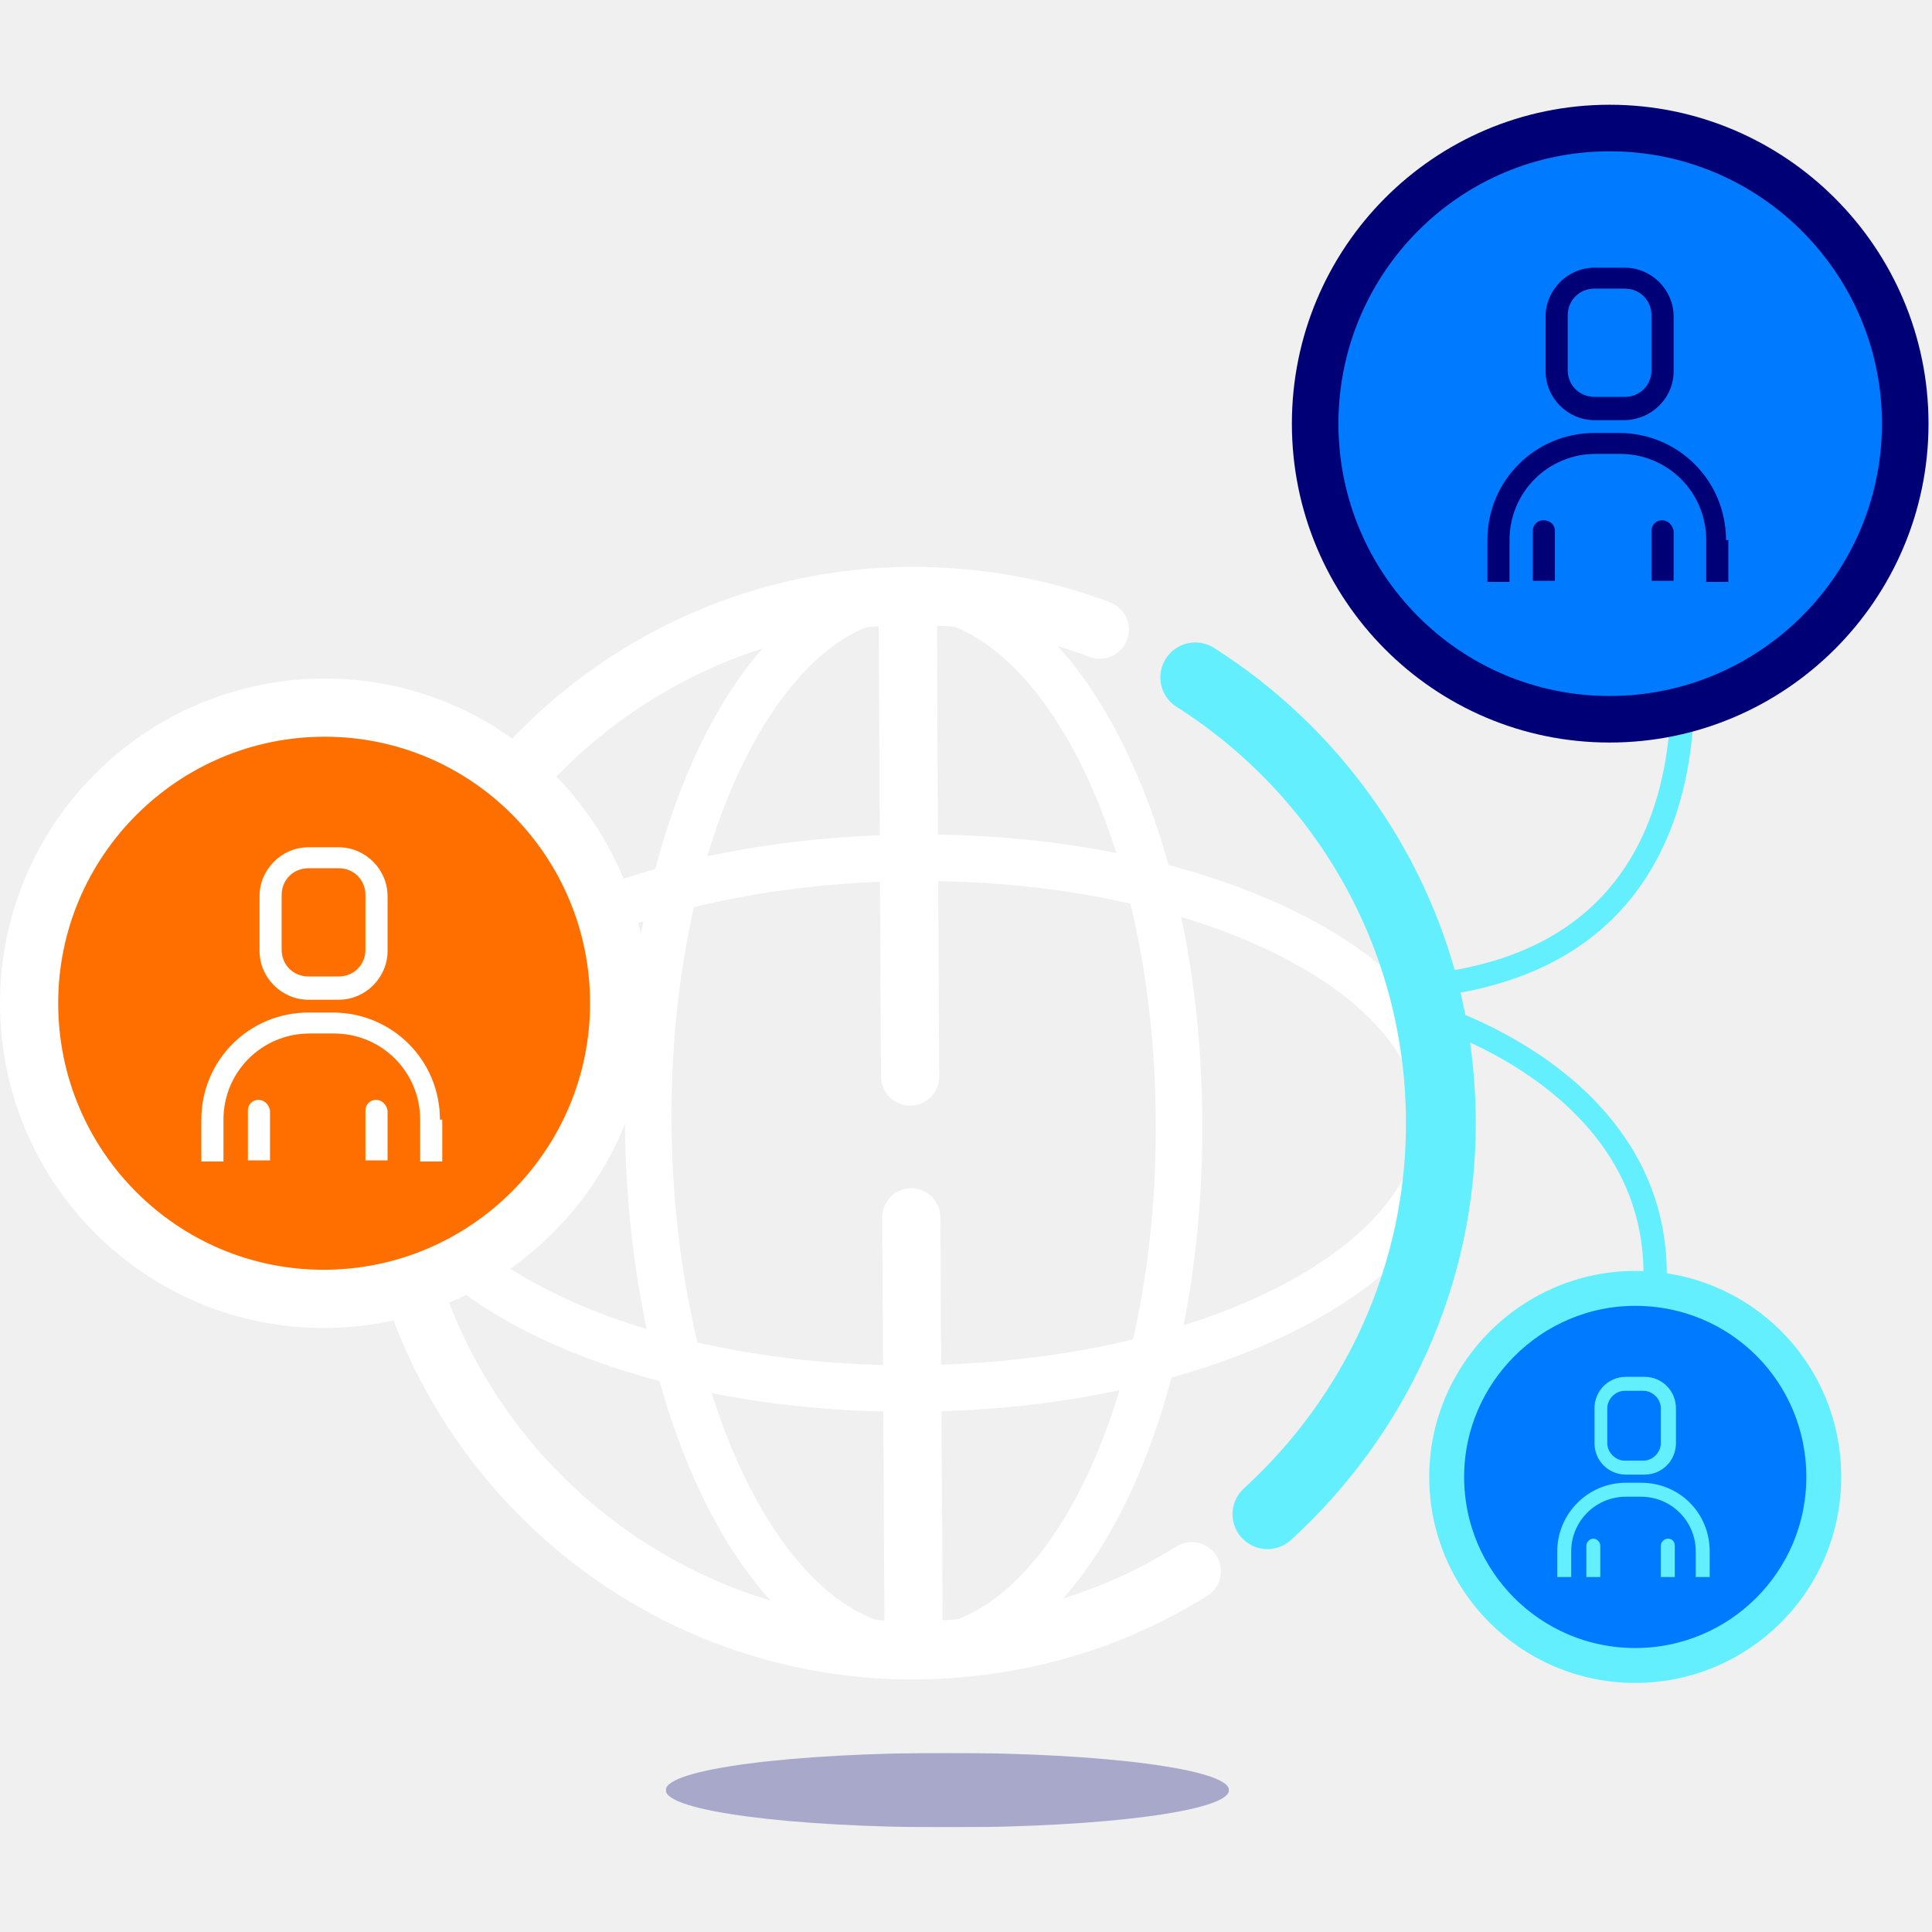
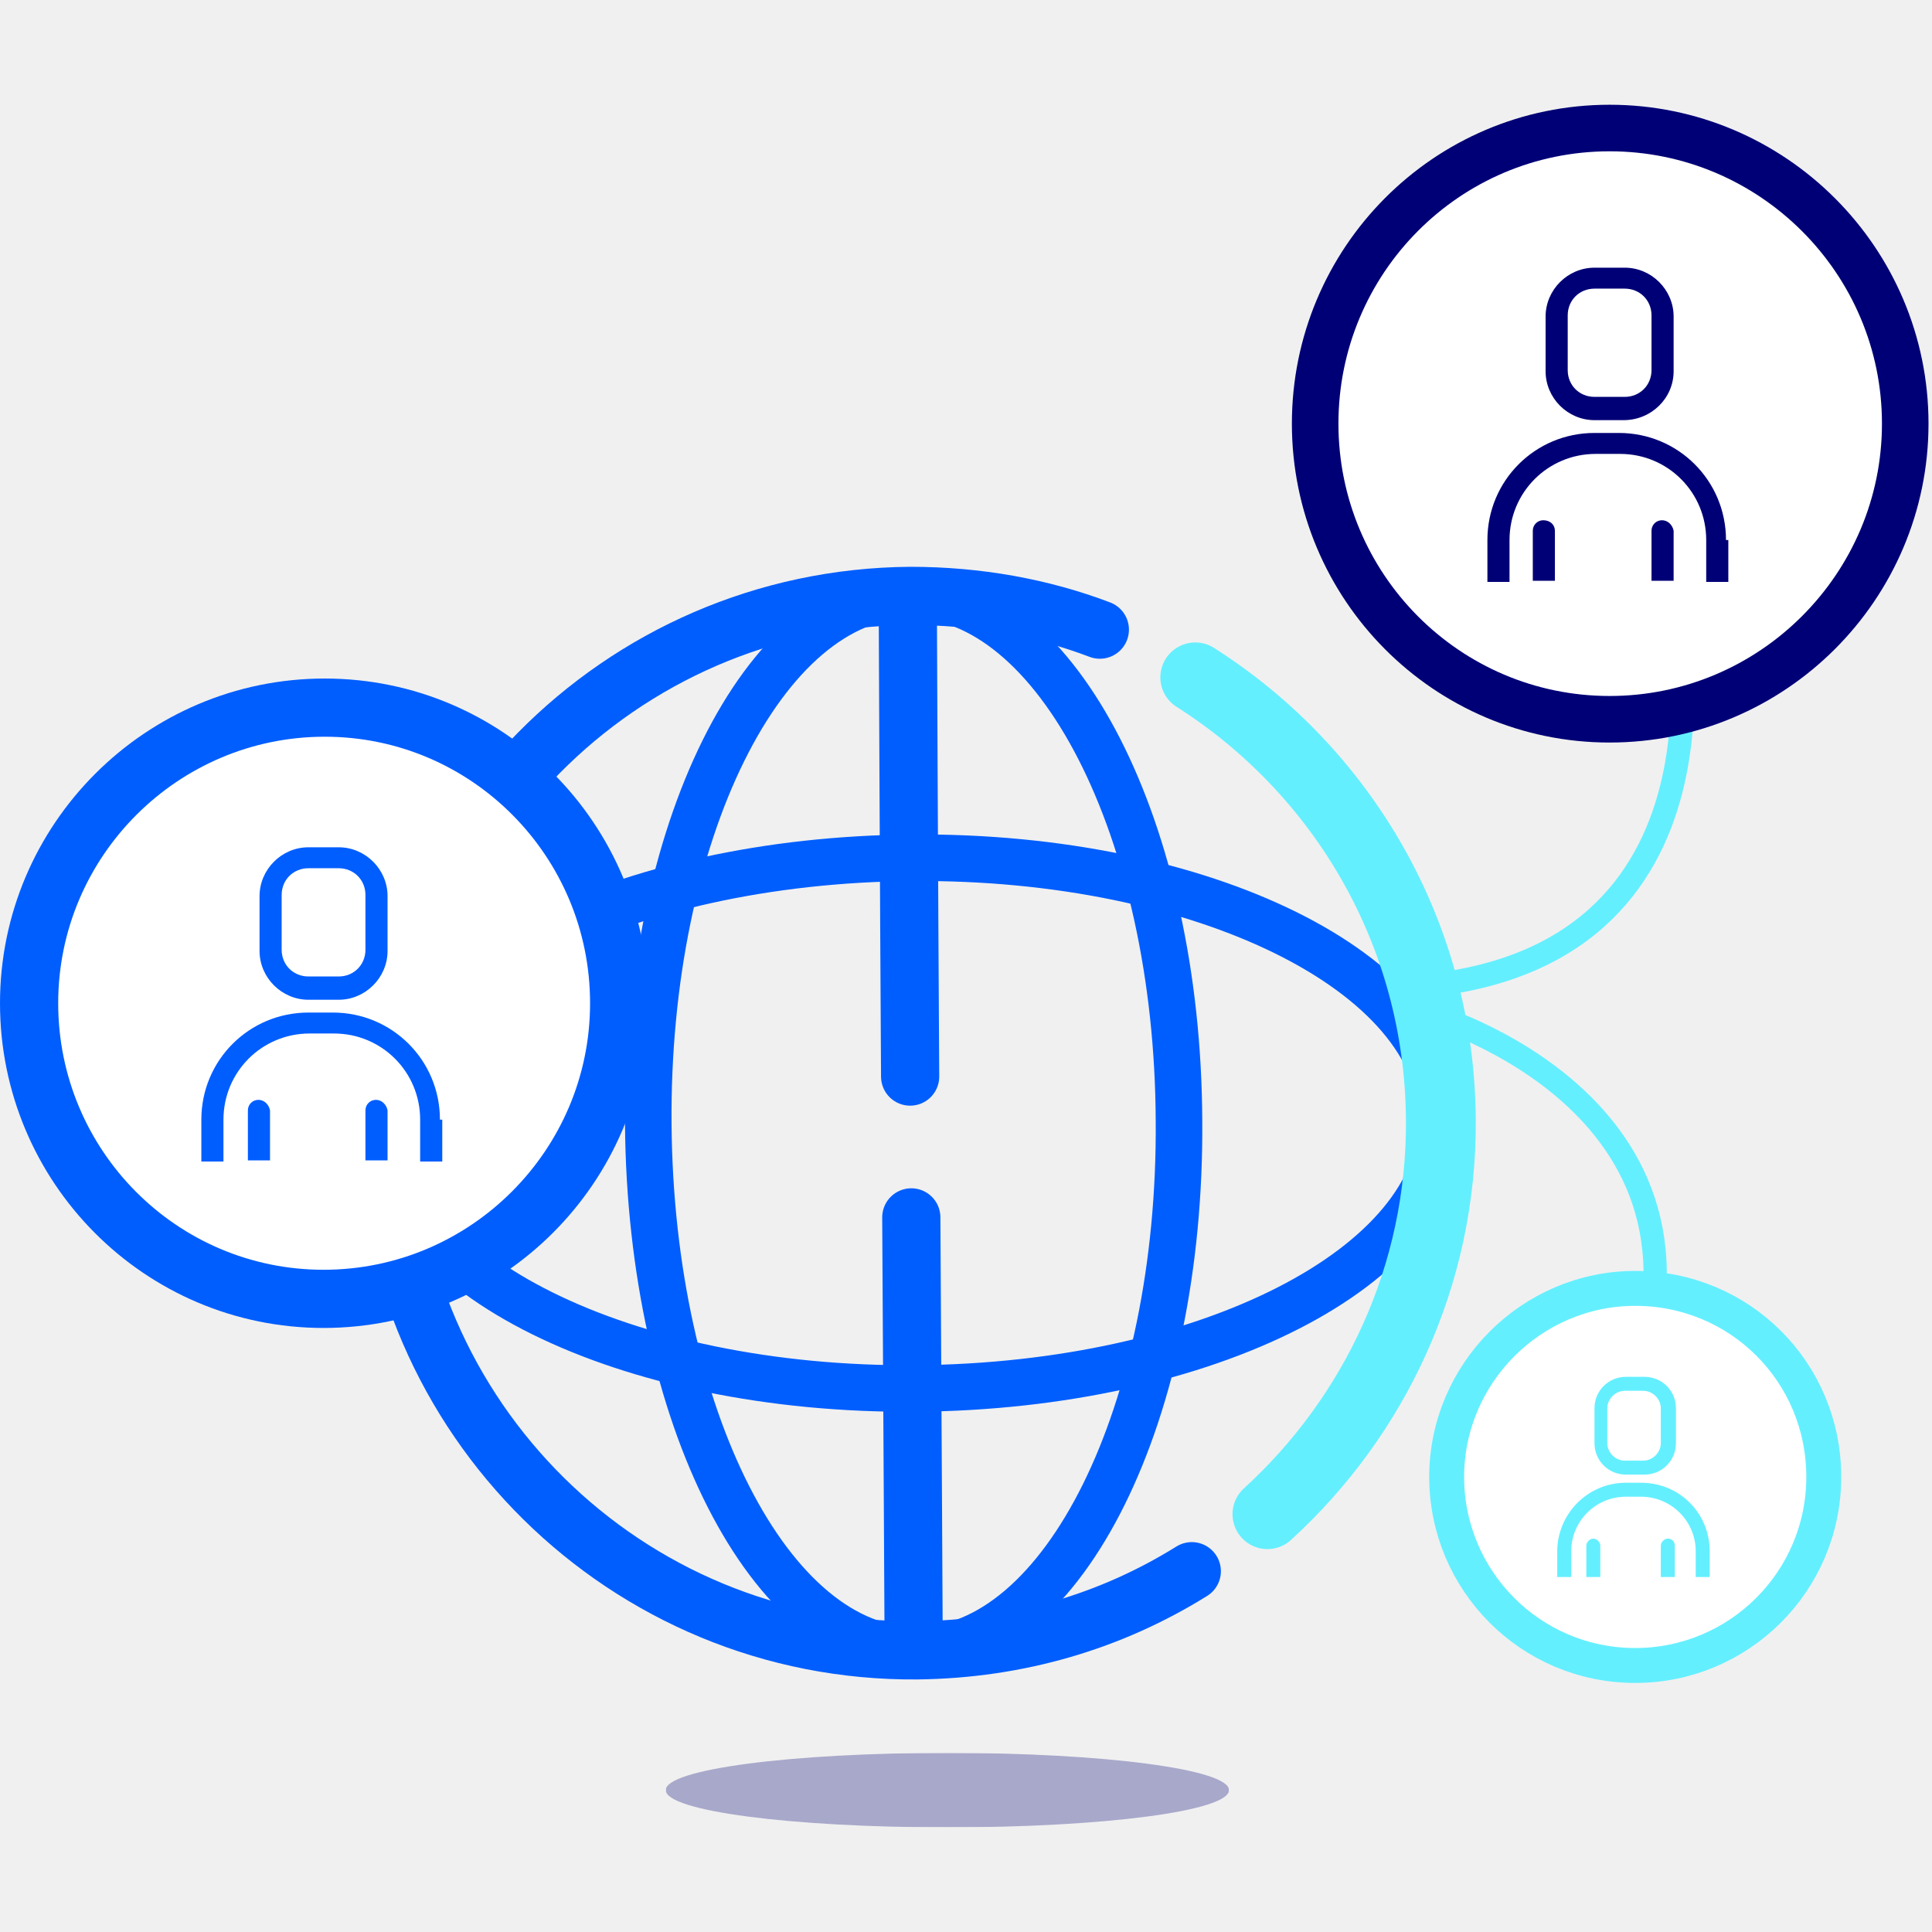
<svg xmlns="http://www.w3.org/2000/svg" version="1.1" id="Layer_1" x="0px" y="0px" viewBox="0 0 166 166" style="enable-background:new 0 0 166 166;" xml:space="preserve">
  <style type="text/css">
	.st0{fill:none;stroke:#64EFFF;stroke-width:2;stroke-linecap:round;stroke-linejoin:round;}
- 	.st1{fill:none;stroke:#FFFFFF;stroke-width:5;stroke-linecap:round;stroke-linejoin:round;}
- 	.st2{fill:none;stroke:#FFFFFF;stroke-width:4;}
+ 	.st1{fill:none;stroke:#005EFF;stroke-width:5;stroke-linecap:round;stroke-linejoin:round;}
+ 	.st2{fill:none;stroke:#005EFF;stroke-width:4;}
	.st3{fill:none;stroke:#64EFFF;stroke-width:6;stroke-linecap:round;stroke-linejoin:round;}
- 	.st4{fill:none;stroke:#FFFFFF;stroke-width:5;stroke-linecap:round;}
- 	.st5{fill:#FF6F00;}
- 	.st6{fill:none;stroke:#FFFFFF;stroke-width:5;}
- 	.st7{fill:#FFFFFF;}
- 	.st8{fill:#007BFF;}
- 	.st9{fill:none;stroke:#000076;stroke-width:4;}
- 	.st10{fill:#000076;}
- 	.st11{fill:none;stroke:#64EFFF;stroke-width:3;}
- 	.st12{fill:#64EFFF;}
- 	.st13{opacity:0.3;}
- 	.st14{filter:url(#Adobe_OpacityMaskFilter);}
- 	.st15{mask:url(#mask-2_1_);fill:#000076;}
+ 	.st4{fill:none;stroke:#005EFF;stroke-width:5;stroke-linecap:round;}
+ 	.st5{fill:#FFFFFF;}
+ 	.st6{fill:none;stroke:#005EFF;stroke-width:5;}
+ 	.st7{fill:#005EFF;}
+ 	.st8{fill:none;stroke:#000076;stroke-width:4;}
+ 	.st9{fill:#000076;}
+ 	.st10{fill:none;stroke:#64EFFF;stroke-width:3;}
+ 	.st11{fill:#64EFFF;}
+ 	.st12{opacity:0.3;}
+ 	.st13{filter:url(#Adobe_OpacityMaskFilter);}
+ 	.st14{mask:url(#mask-2_1_);fill:#000076;}
</style>
  <g id="Desktop">
    <g id="_x39_-Join" transform="translate(-507, -568)">
      <g id="Group-56" transform="translate(509, 570)">
        <path id="Stroke-1" class="st0" d="M141.8,49.7c0,0,7,30.1-21.3,33" />
        <path id="Stroke-3" class="st0" d="M120.7,85.1c0,0,28.2,8,16.8,34" />
        <path id="Stroke-5" class="st1" d="M100.4,133c-6.9,4.3-14.9,6.7-23.6,6.8c-25,0.2-45.4-20-45.6-45c-0.1-25,20-45.4,45-45.6     c5.8,0,11.3,1,16.3,2.9" />
        <path id="Stroke-7" class="st2" d="M99.3,94.3c0.2,25-9.9,45.4-22.5,45.5c-12.6,0.1-22.9-20.2-23.1-45.2     c-0.2-25,9.9-45.4,22.5-45.5C88.8,49.1,99.2,69.3,99.3,94.3z" />
        <path id="Stroke-9" class="st2" d="M76.7,117.3c-25,0.2-45.4-9.9-45.5-22.5c-0.1-12.6,20.2-22.9,45.2-23.1     c25-0.2,45.4,9.9,45.5,22.5C121.9,106.8,101.7,117.1,76.7,117.3z" />
        <path id="Stroke-11" class="st3" d="M100.7,56.2c12.6,8,21,22,21.1,38c0.1,13.4-5.7,25.5-14.9,33.9" />
        <path id="Stroke-13" class="st4" d="M76,50.3c0,0,0.1,24.1,0.2,40.2" />
        <path id="Stroke-15" class="st4" d="M76.3,102.6c0.1,16.7,0.2,36.1,0.2,36.1" />
        <path id="Fill-17" class="st5" d="M51.2,84.2c0,14-11.4,25.4-25.4,25.4S0.5,98.2,0.5,84.2s11.4-25.4,25.4-25.4     S51.2,70.2,51.2,84.2" />
        <path id="Stroke-19" class="st6" d="M51.2,84.2c0,14-11.4,25.4-25.4,25.4S0.5,98.2,0.5,84.2s11.4-25.4,25.4-25.4     S51.2,70.2,51.2,84.2z" />
        <path id="Fill-21" class="st7" d="M24.5,72.6c-1.3,0-2.3,1-2.3,2.3v4.7c0,1.3,1,2.3,2.3,2.3h2.6c1.3,0,2.3-1,2.3-2.3v-4.7     c0-1.3-1-2.3-2.3-2.3H24.5z M27.1,83.9h-2.6c-2.3,0-4.2-1.9-4.2-4.2v-4.7c0-2.3,1.9-4.2,4.2-4.2h2.6c2.3,0,4.2,1.9,4.2,4.2v4.7     C31.3,82,29.4,83.9,27.1,83.9z" />
        <path id="Fill-23" class="st7" d="M20.2,92.5c-0.5,0-0.9,0.4-0.9,0.9v4.3h1.9v-4.3C21.1,92.9,20.7,92.5,20.2,92.5" />
        <path id="Fill-25" class="st7" d="M30.3,92.5c-0.5,0-0.9,0.4-0.9,0.9v4.3h1.9v-4.3C31.2,92.9,30.8,92.5,30.3,92.5" />
        <path id="Fill-27" class="st7" d="M35.8,94.2c0-5.1-4.1-9.2-9.2-9.2h-2.1c-5.1,0-9.2,4.1-9.2,9.2v2.9c0,0.2,0,0.5,0,0.7h1.9     c0-0.2,0-0.4,0-0.7v-2.9c0-4.1,3.3-7.4,7.4-7.4h2.1c4.1,0,7.4,3.3,7.4,7.4v2.9c0,0.2,0,0.5,0,0.7h1.9c0-0.2,0-0.4,0-0.7V94.2z" />
-         <path id="Fill-29" class="st8" d="M161.7,34.4c0,14-11.4,25.4-25.4,25.4S111,48.4,111,34.4S122.3,9,136.3,9     S161.7,20.4,161.7,34.4" />
-         <path id="Stroke-31" class="st9" d="M161.7,34.4c0,14-11.4,25.4-25.4,25.4S111,48.4,111,34.4S122.3,9,136.3,9     S161.7,20.4,161.7,34.4z" />
-         <path id="Fill-33" class="st10" d="M135,22.8c-1.3,0-2.3,1-2.3,2.3v4.7c0,1.3,1,2.3,2.3,2.3h2.6c1.3,0,2.3-1,2.3-2.3v-4.7     c0-1.3-1-2.3-2.3-2.3H135z M137.5,34.1H135c-2.3,0-4.2-1.9-4.2-4.2v-4.7c0-2.3,1.9-4.2,4.2-4.2h2.6c2.3,0,4.2,1.9,4.2,4.2v4.7     C141.8,32.2,139.9,34.1,137.5,34.1z" />
-         <path id="Fill-35" class="st10" d="M130.6,42.7c-0.5,0-0.9,0.4-0.9,0.9v4.3h1.9v-4.3C131.6,43.1,131.2,42.7,130.6,42.7" />
-         <path id="Fill-37" class="st10" d="M140.8,42.7c-0.5,0-0.9,0.4-0.9,0.9v4.3h1.9v-4.3C141.7,43.1,141.3,42.7,140.8,42.7" />
-         <path id="Fill-39" class="st10" d="M146.3,44.4c0-5.1-4.1-9.2-9.2-9.2H135c-5.1,0-9.2,4.1-9.2,9.2v2.9c0,0.2,0,0.5,0,0.7h1.9     c0-0.2,0-0.4,0-0.7v-2.9c0-4.1,3.3-7.4,7.4-7.4h2.1c4.1,0,7.4,3.3,7.4,7.4v2.9c0,0.2,0,0.5,0,0.7h1.9c0-0.2,0-0.4,0-0.7V44.4z" />
-         <path id="Fill-41" class="st8" d="M154.7,124.9c0,9-7.3,16.2-16.2,16.2c-9,0-16.2-7.3-16.2-16.2s7.3-16.2,16.2-16.2     C147.5,108.7,154.7,115.9,154.7,124.9" />
-         <path id="Stroke-43" class="st11" d="M154.7,124.9c0,9-7.3,16.2-16.2,16.2c-9,0-16.2-7.3-16.2-16.2s7.3-16.2,16.2-16.2     C147.5,108.7,154.7,115.9,154.7,124.9z" />
-         <path id="Fill-45" class="st12" d="M137.6,117.5c-0.8,0-1.5,0.7-1.5,1.5v3c0,0.8,0.7,1.5,1.5,1.5h1.6c0.8,0,1.5-0.7,1.5-1.5v-3     c0-0.8-0.7-1.5-1.5-1.5H137.6z M139.3,124.7h-1.6c-1.5,0-2.7-1.2-2.7-2.7v-3c0-1.5,1.2-2.7,2.7-2.7h1.6c1.5,0,2.7,1.2,2.7,2.7v3     C142,123.5,140.8,124.7,139.3,124.7z" />
-         <path id="Fill-47" class="st12" d="M134.9,130.2c-0.3,0-0.6,0.3-0.6,0.6v2.7h1.2v-2.7C135.5,130.5,135.2,130.2,134.9,130.2" />
-         <path id="Fill-49" class="st12" d="M141.3,130.2c-0.3,0-0.6,0.3-0.6,0.6v2.7h1.2v-2.7C141.9,130.5,141.7,130.2,141.3,130.2" />
-         <path id="Fill-51" class="st12" d="M144.9,131.3c0-3.3-2.6-5.9-5.9-5.9h-1.3c-3.3,0-5.9,2.7-5.9,5.9v1.8c0,0.1,0,0.3,0,0.4h1.2     c0-0.1,0-0.3,0-0.4v-1.8c0-2.6,2.1-4.7,4.7-4.7h1.3c2.6,0,4.7,2.1,4.7,4.7v1.8c0,0.1,0,0.3,0,0.4h1.2c0-0.1,0-0.3,0-0.4V131.3z" />
-         <g id="Group-55" transform="translate(55, 139.01)" class="st13">
+         <path id="Fill-29" class="st5" d="M136.3,59.7c-14,0-25.4-11.4-25.4-25.4S122.3,9,136.3,9s25.4,11.4,25.4,25.4     S150.3,59.7,136.3,59.7z" />
+         <path id="Stroke-31" class="st8" d="M161.7,34.4c0,14-11.4,25.4-25.4,25.4S111,48.4,111,34.4S122.3,9,136.3,9     S161.7,20.4,161.7,34.4z" />
+         <path id="Fill-33" class="st9" d="M135,22.8c-1.3,0-2.3,1-2.3,2.3v4.7c0,1.3,1,2.3,2.3,2.3h2.6c1.3,0,2.3-1,2.3-2.3v-4.7     c0-1.3-1-2.3-2.3-2.3H135z M137.5,34.1H135c-2.3,0-4.2-1.9-4.2-4.2v-4.7c0-2.3,1.9-4.2,4.2-4.2h2.6c2.3,0,4.2,1.9,4.2,4.2v4.7     C141.8,32.2,139.9,34.1,137.5,34.1z" />
+         <path id="Fill-35" class="st9" d="M130.6,42.7c-0.5,0-0.9,0.4-0.9,0.9v4.3h1.9v-4.3C131.6,43.1,131.2,42.7,130.6,42.7" />
+         <path id="Fill-37" class="st9" d="M140.8,42.7c-0.5,0-0.9,0.4-0.9,0.9v4.3h1.9v-4.3C141.7,43.1,141.3,42.7,140.8,42.7" />
+         <path id="Fill-39" class="st9" d="M146.3,44.4c0-5.1-4.1-9.2-9.2-9.2H135c-5.1,0-9.2,4.1-9.2,9.2v2.9c0,0.2,0,0.5,0,0.7h1.9     c0-0.2,0-0.4,0-0.7v-2.9c0-4.1,3.3-7.4,7.4-7.4h2.1c4.1,0,7.4,3.3,7.4,7.4v2.9c0,0.2,0,0.5,0,0.7h1.9c0-0.2,0-0.4,0-0.7V44.4z" />
+         <path id="Fill-41" class="st5" d="M154.7,124.9c0,9-7.3,16.2-16.2,16.2c-9,0-16.2-7.3-16.2-16.2s7.3-16.2,16.2-16.2     C147.5,108.7,154.7,115.9,154.7,124.9" />
+         <path id="Stroke-43" class="st10" d="M154.7,124.9c0,9-7.3,16.2-16.2,16.2c-9,0-16.2-7.3-16.2-16.2s7.3-16.2,16.2-16.2     C147.5,108.7,154.7,115.9,154.7,124.9z" />
+         <path id="Fill-45" class="st11" d="M137.6,117.5c-0.8,0-1.5,0.7-1.5,1.5v3c0,0.8,0.7,1.5,1.5,1.5h1.6c0.8,0,1.5-0.7,1.5-1.5v-3     c0-0.8-0.7-1.5-1.5-1.5H137.6z M139.3,124.7h-1.6c-1.5,0-2.7-1.2-2.7-2.7v-3c0-1.5,1.2-2.7,2.7-2.7h1.6c1.5,0,2.7,1.2,2.7,2.7v3     C142,123.5,140.8,124.7,139.3,124.7z" />
+         <path id="Fill-47" class="st11" d="M134.9,130.2c-0.3,0-0.6,0.3-0.6,0.6v2.7h1.2v-2.7C135.5,130.5,135.2,130.2,134.9,130.2" />
+         <path id="Fill-49" class="st11" d="M141.3,130.2c-0.3,0-0.6,0.3-0.6,0.6v2.7h1.2v-2.7C141.9,130.5,141.7,130.2,141.3,130.2" />
+         <path id="Fill-51" class="st11" d="M144.9,131.3c0-3.3-2.6-5.9-5.9-5.9h-1.3c-3.3,0-5.9,2.7-5.9,5.9v1.8c0,0.1,0,0.3,0,0.4h1.2     c0-0.1,0-0.3,0-0.4v-1.8c0-2.6,2.1-4.7,4.7-4.7h1.3c2.6,0,4.7,2.1,4.7,4.7v1.8c0,0.1,0,0.3,0,0.4h1.2c0-0.1,0-0.3,0-0.4V131.3z" />
+         <g id="Group-55" transform="translate(55, 139.01)" class="st12">
          <g id="Clip-54">
				</g>
          <defs>
            <filter id="Adobe_OpacityMaskFilter" filterUnits="userSpaceOnUse" x="0.2" y="9.6" width="48.4" height="6.4">
              <feColorMatrix type="matrix" values="1 0 0 0 0  0 1 0 0 0  0 0 1 0 0  0 0 0 1 0" />
            </filter>
          </defs>
          <mask maskUnits="userSpaceOnUse" x="0.2" y="9.6" width="48.4" height="6.4" id="mask-2_1_">
-             <g class="st14">
-               <polygon id="path-1_1_" class="st7" points="0.2,9.6 48.6,9.6 48.6,16 0.2,16       " />
+             <g class="st13">
+               <polygon id="path-1_1_" class="st5" points="0.2,9.6 48.6,9.6 48.6,16 0.2,16       " />
            </g>
          </mask>
-           <path id="Fill-53" class="st15" d="M48.6,12.8c0,1.8-10.8,3.2-24.2,3.2c-13.4,0-24.2-1.4-24.2-3.2s10.8-3.2,24.2-3.2      C37.8,9.6,48.6,11,48.6,12.8" />
+           <path id="Fill-53" class="st14" d="M48.6,12.8c0,1.8-10.8,3.2-24.2,3.2c-13.4,0-24.2-1.4-24.2-3.2s10.8-3.2,24.2-3.2      C37.8,9.6,48.6,11,48.6,12.8" />
        </g>
      </g>
    </g>
  </g>
</svg>
